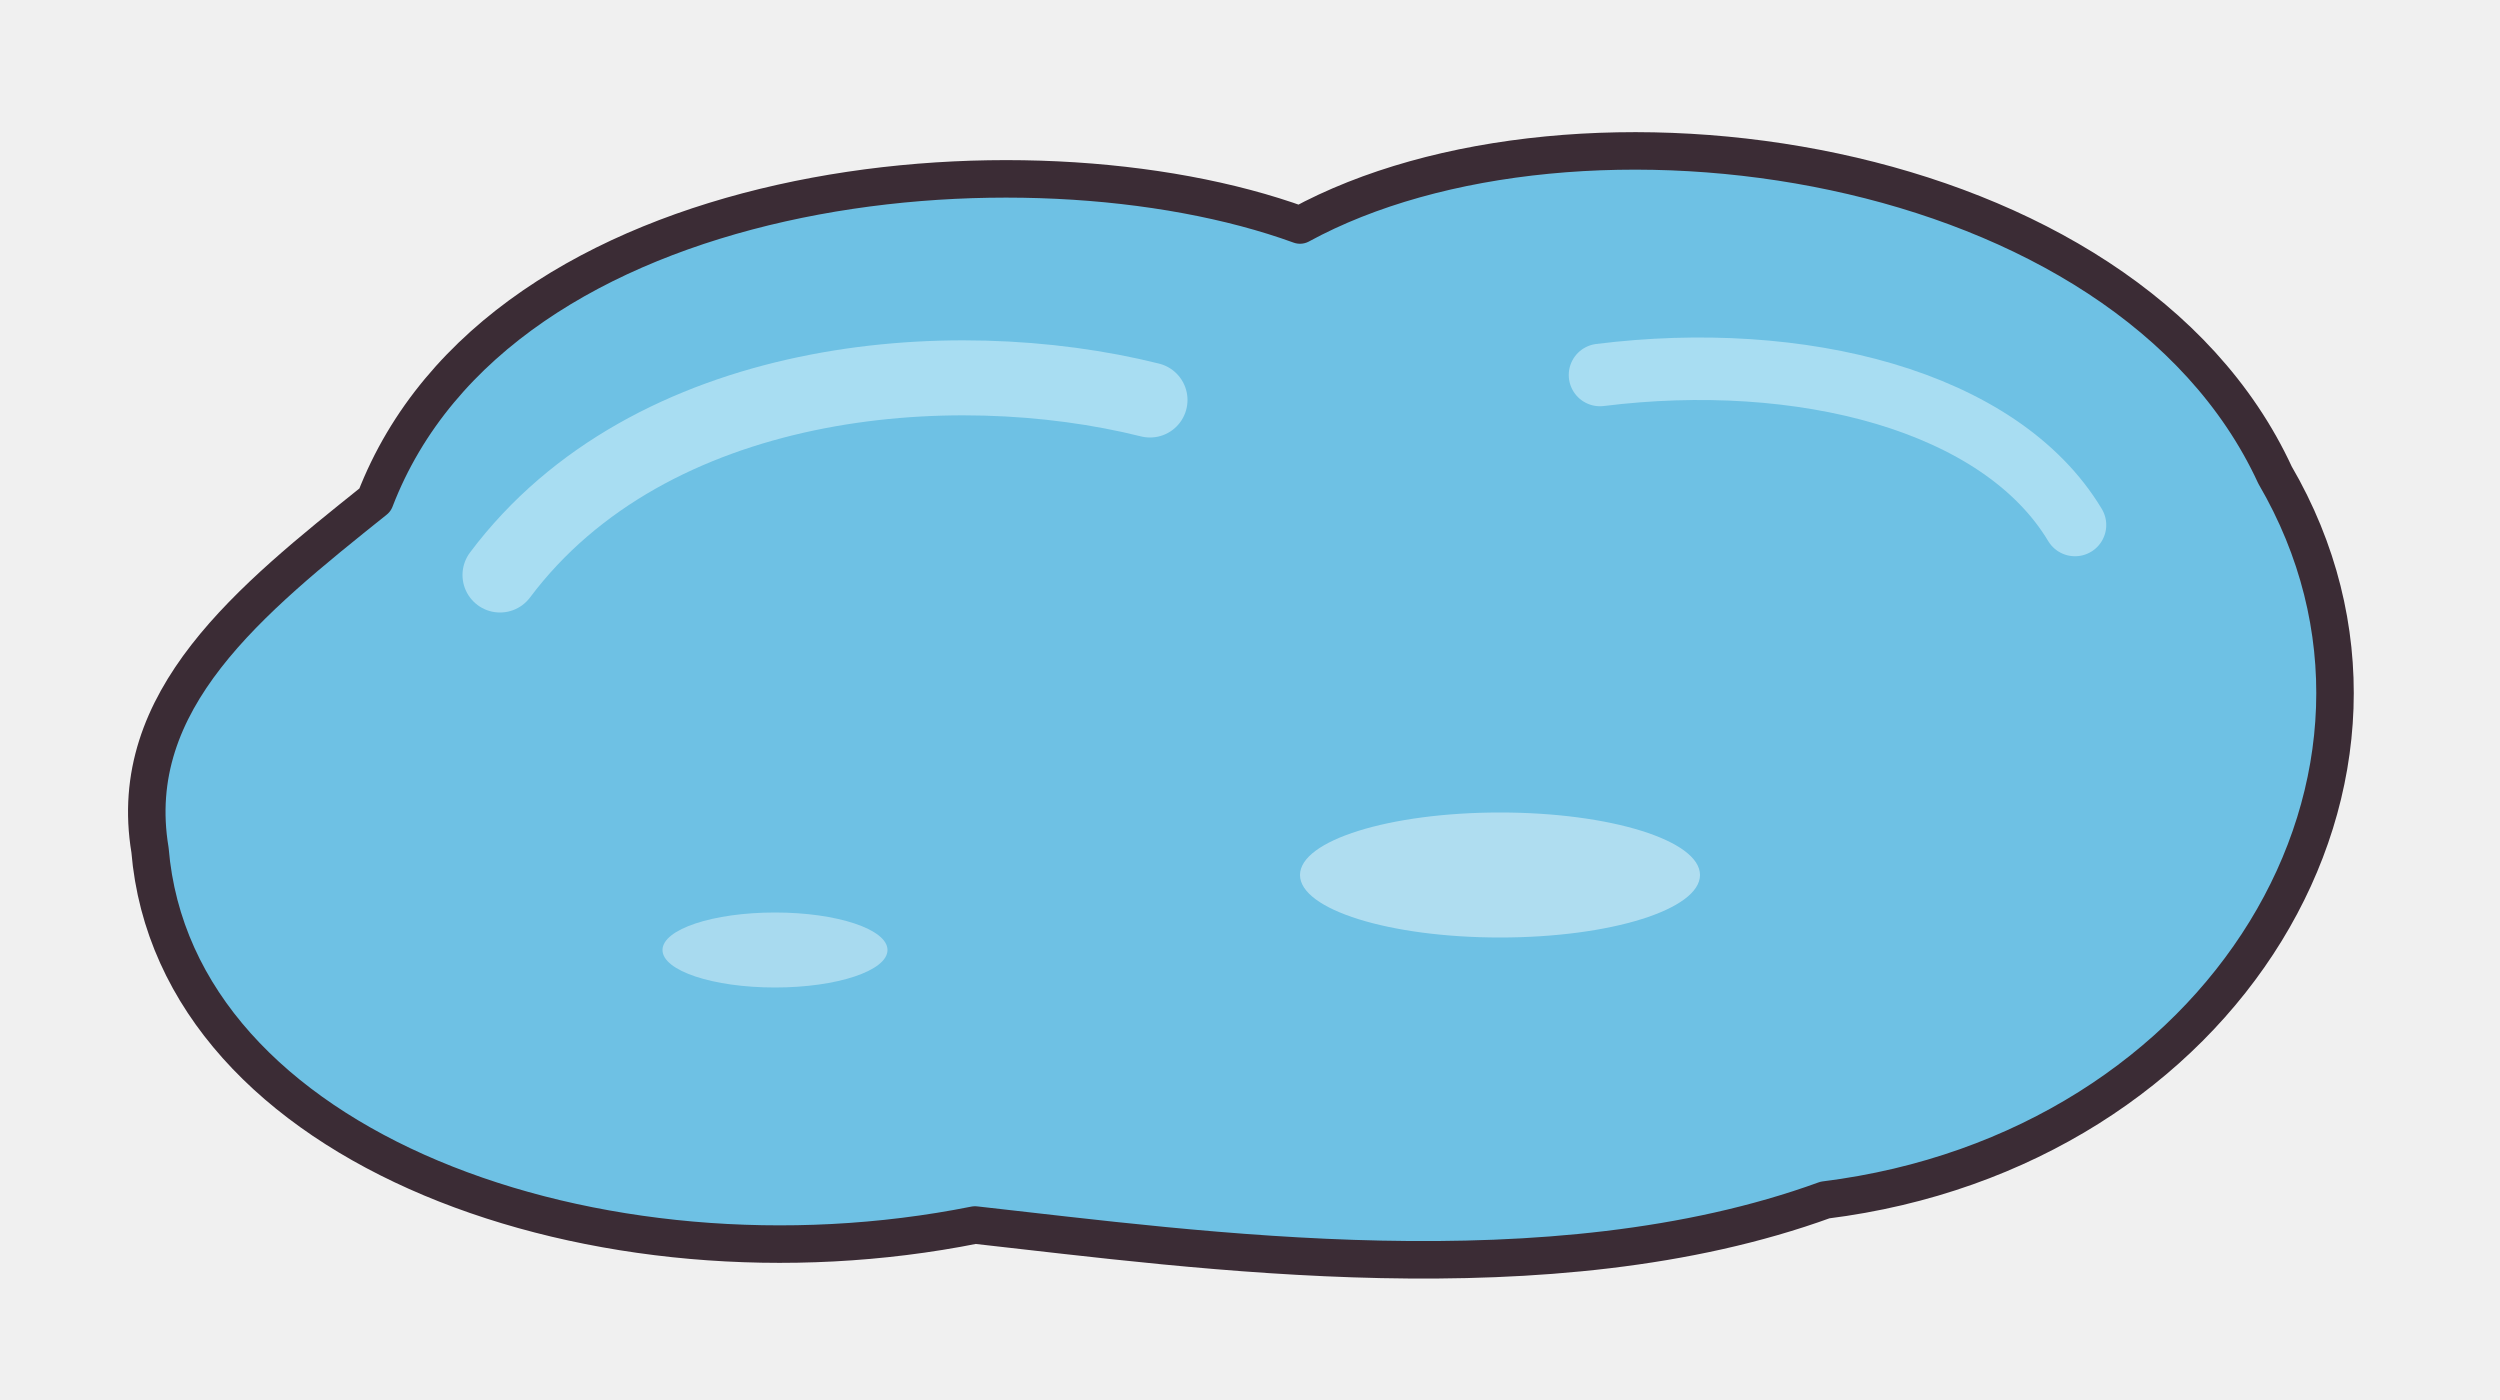
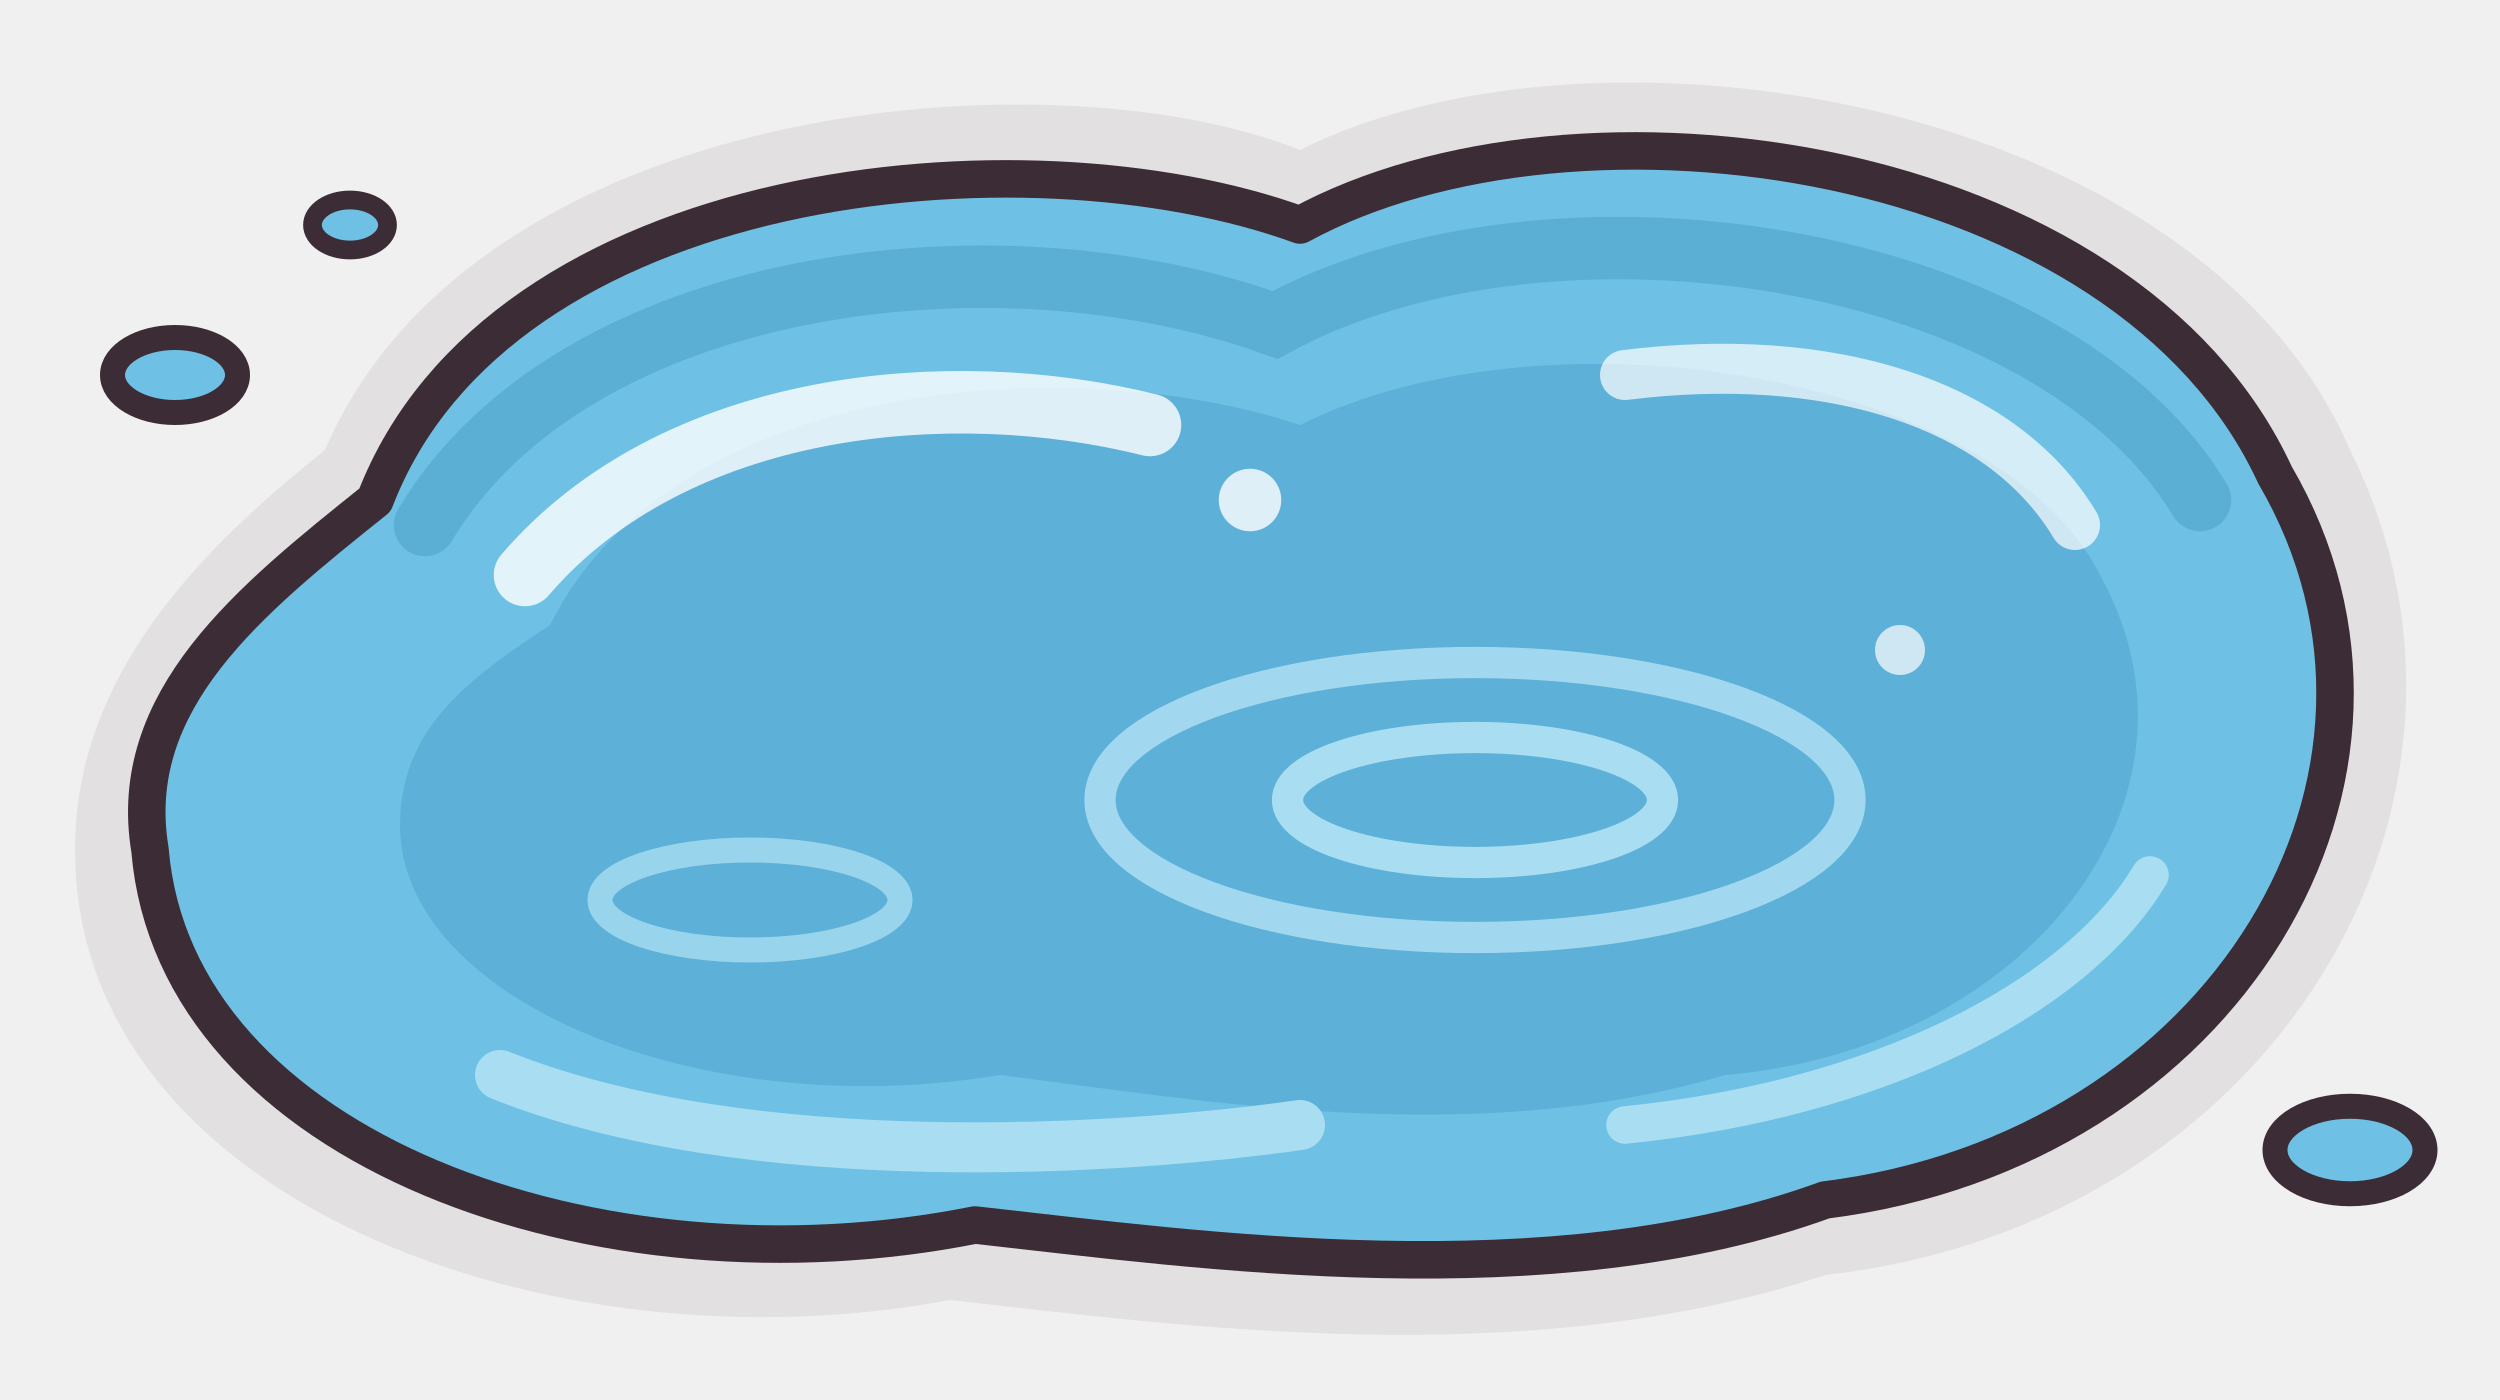
<svg xmlns="http://www.w3.org/2000/svg" width="200" height="112" viewBox="0 0 200 112">
+   <path d="M26 36 C38 8 84 4 104 12 C128 0 176 8 188 36 C202 64 182 98 146 102 C122 110 94 106 76 104 C44 110 6 96 6 68 C6 54 16 44 26 36 Z" fill="#3B2C35" opacity="0.08" />
+   <ellipse cx="188" cy="92" rx="6" ry="3.5" fill="#6EC1E4" stroke="#3B2C35" stroke-width="2" />
+   <ellipse cx="14" cy="30" rx="5" ry="3" fill="#6EC1E4" stroke="#3B2C35" stroke-width="2" />
+   <ellipse cx="28" cy="18" rx="3" ry="2" fill="#6EC1E4" stroke="#3B2C35" stroke-width="1.5" />
  <path d="M30 40 C40 14 82 10 104 18 C126 6 170 12 182 38 C196 62 178 92 146 96 C124 104 96 100 78 98 C48 104 14 92 12 68 C10 56 20 48 30 40 Z" fill="#6EC1E4" stroke="#3B2C35" stroke-width="3" stroke-linejoin="round" />
-   <path d="M40 46 C52 30 76 28 92 32" fill="none" stroke="#A8DDF2" stroke-width="6" stroke-linecap="round" />
-   <path d="M128 30 C144 28 160 32 166 42" fill="none" stroke="#A8DDF2" stroke-width="5" stroke-linecap="round" />
-   <ellipse cx="120" cy="70" rx="16" ry="5" fill="#FFFFFF" opacity="0.45" />
-   <ellipse cx="62" cy="76" rx="9" ry="3" fill="#FFFFFF" opacity="0.4" />
+   <path d="M44 50 C54 30 86 28 104 34 C124 24 160 30 168 46 C178 64 162 84 138 86 C118 92 96 88 80 86 C56 90 32 80 32 66 C32 58 38 54 44 50 Z" fill="#4FA3CC" opacity="0.55" />
+   <path d="M34 42 C46 22 80 18 102 26 C124 14 164 20 176 40" fill="none" stroke="#4FA3CC" stroke-width="5" stroke-linecap="round" opacity="0.6" />
+   <ellipse cx="118" cy="64" rx="30" ry="11" fill="none" stroke="#A8DDF2" stroke-width="2.5" opacity="0.9" />
+   <ellipse cx="118" cy="64" rx="15" ry="5" fill="none" stroke="#A8DDF2" stroke-width="2.5" />
+   <ellipse cx="60" cy="72" rx="12" ry="4" fill="none" stroke="#A8DDF2" stroke-width="2" opacity="0.8" />
+   <path d="M40 86 C60 94 90 92 104 90" fill="none" stroke="#A8DDF2" stroke-width="4" stroke-linecap="round" />
+   <path d="M130 90 C150 88 166 80 172 70" fill="none" stroke="#A8DDF2" stroke-width="3" stroke-linecap="round" />
+   <path d="M42 46 C54 32 76 30 92 34" fill="none" stroke="#FFFFFF" stroke-width="5" stroke-linecap="round" opacity="0.8" />
+   <path d="M130 30 C146 28 160 32 166 42" fill="none" stroke="#FFFFFF" stroke-width="4" stroke-linecap="round" opacity="0.7" />
+   <circle cx="100" cy="40" r="2.5" fill="#FFFFFF" opacity="0.8" />
+   <circle cx="152" cy="52" r="2" fill="#FFFFFF" opacity="0.7" />
</svg>
